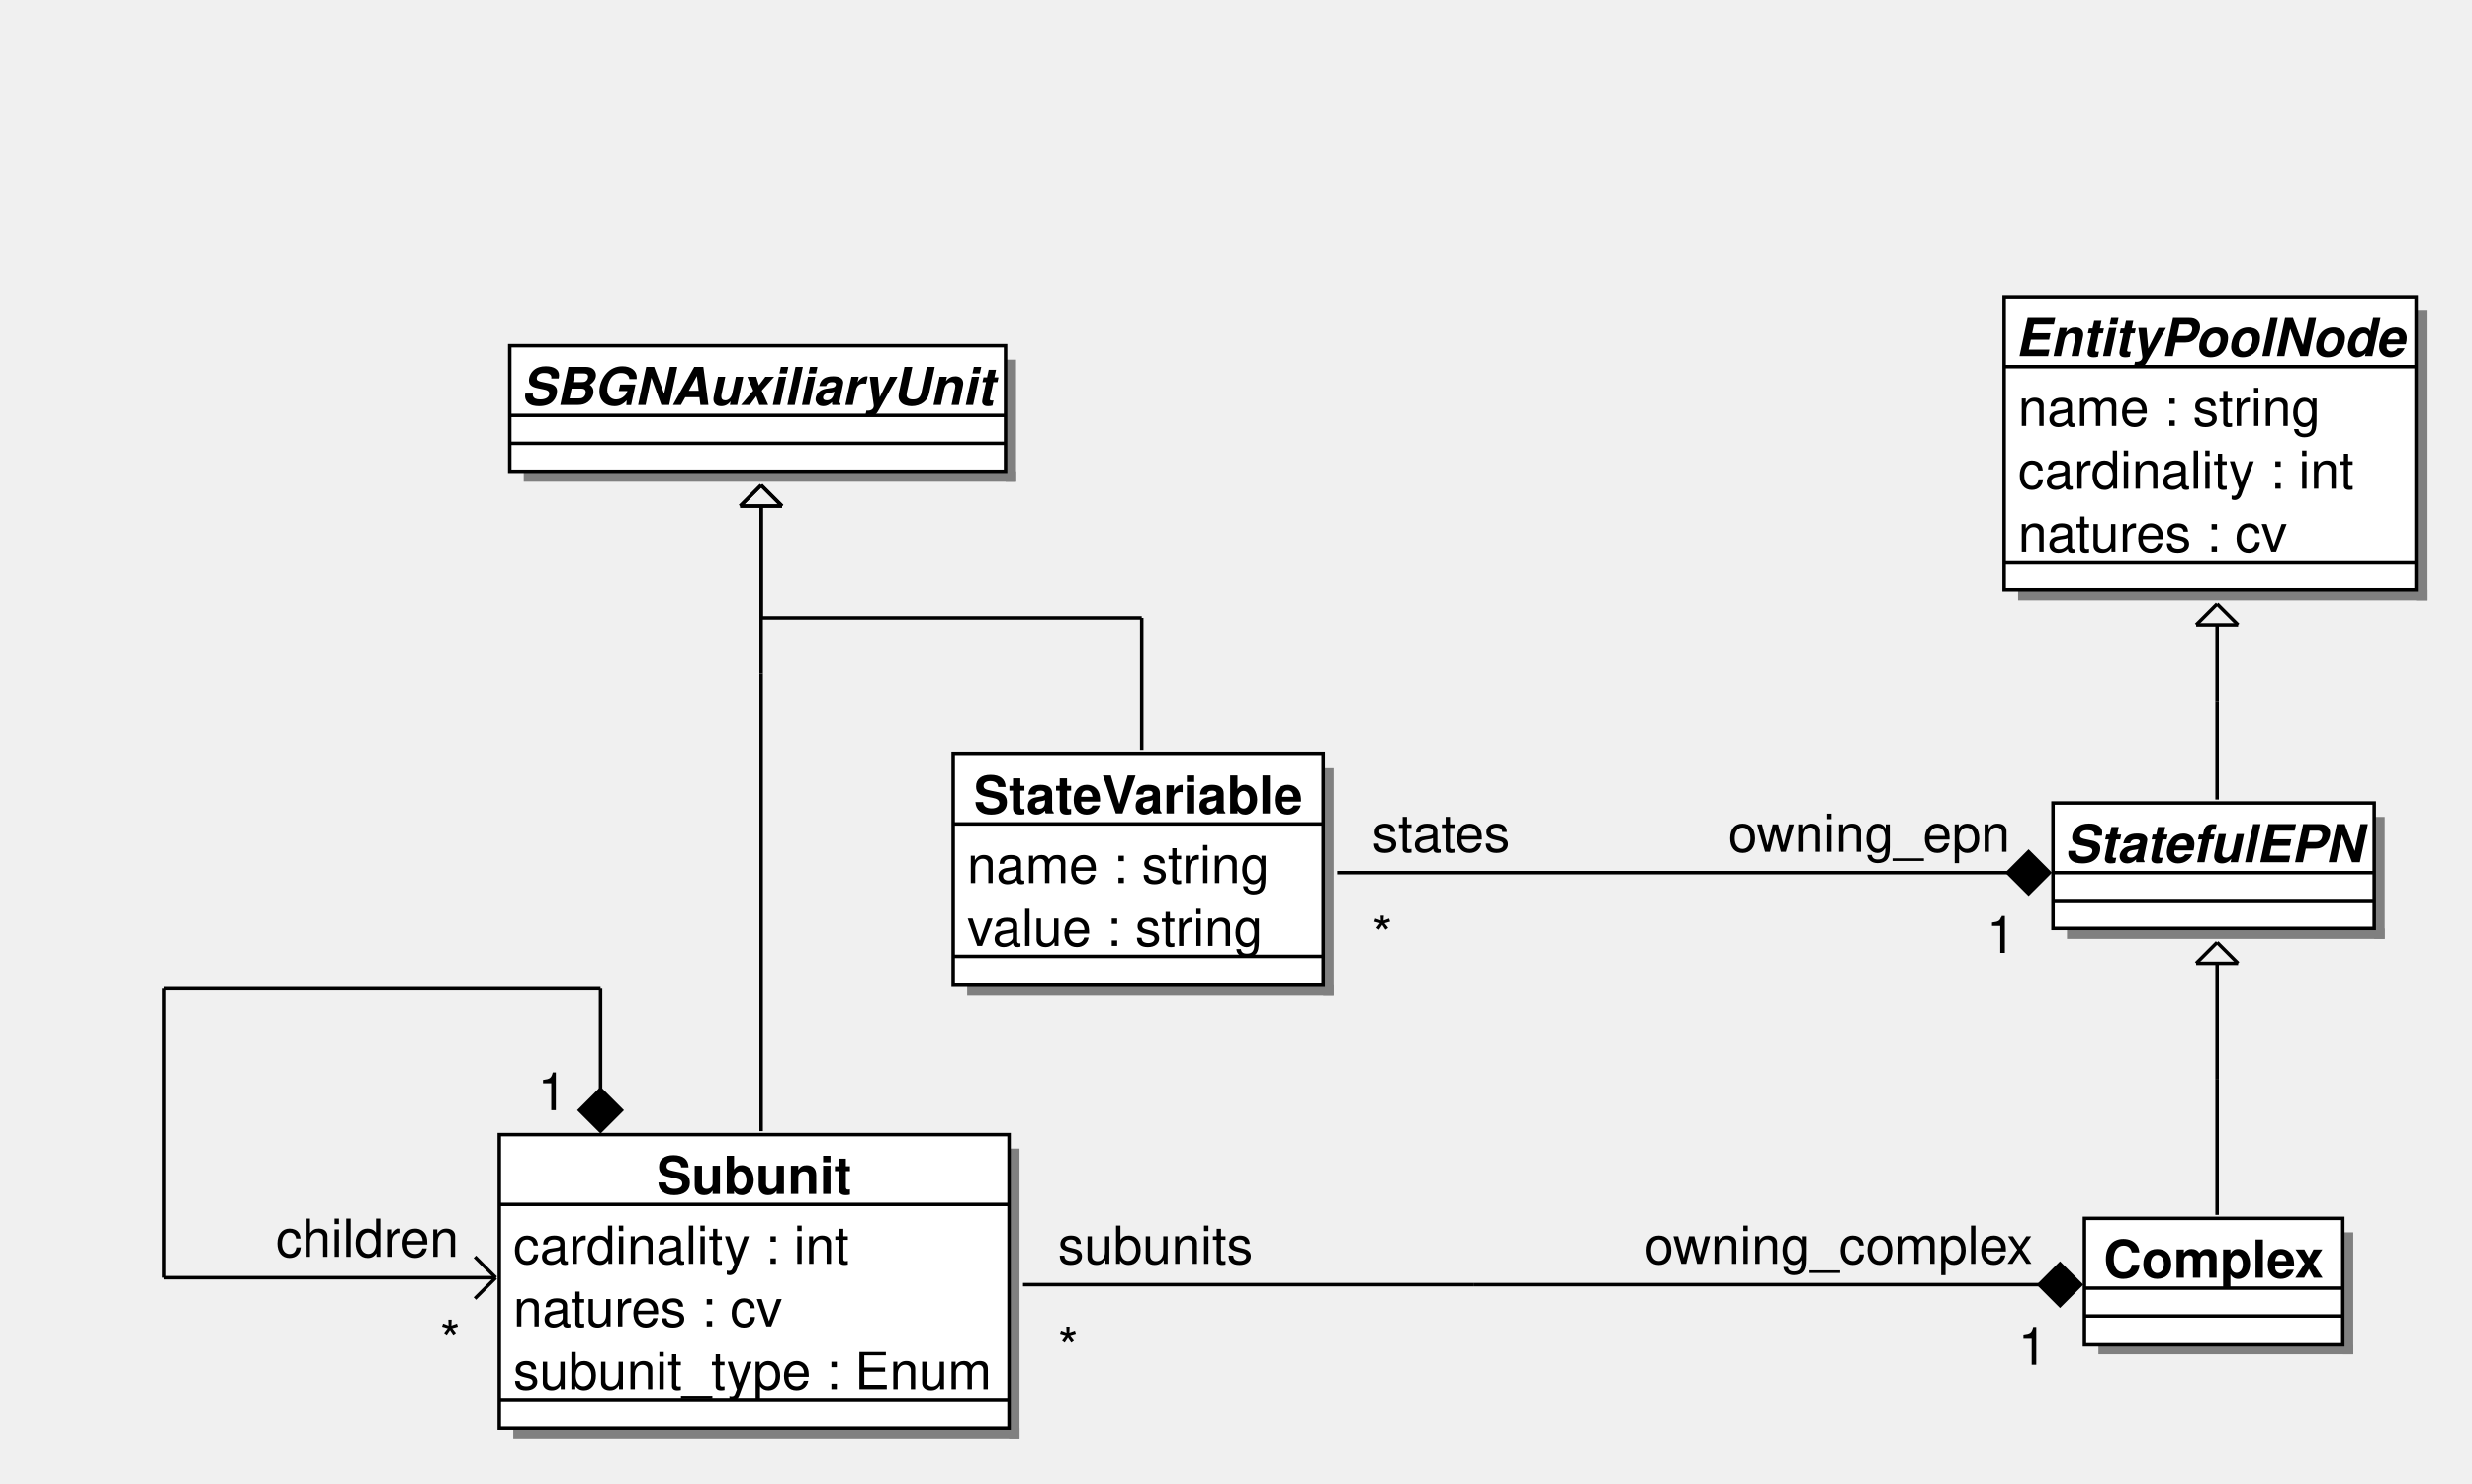
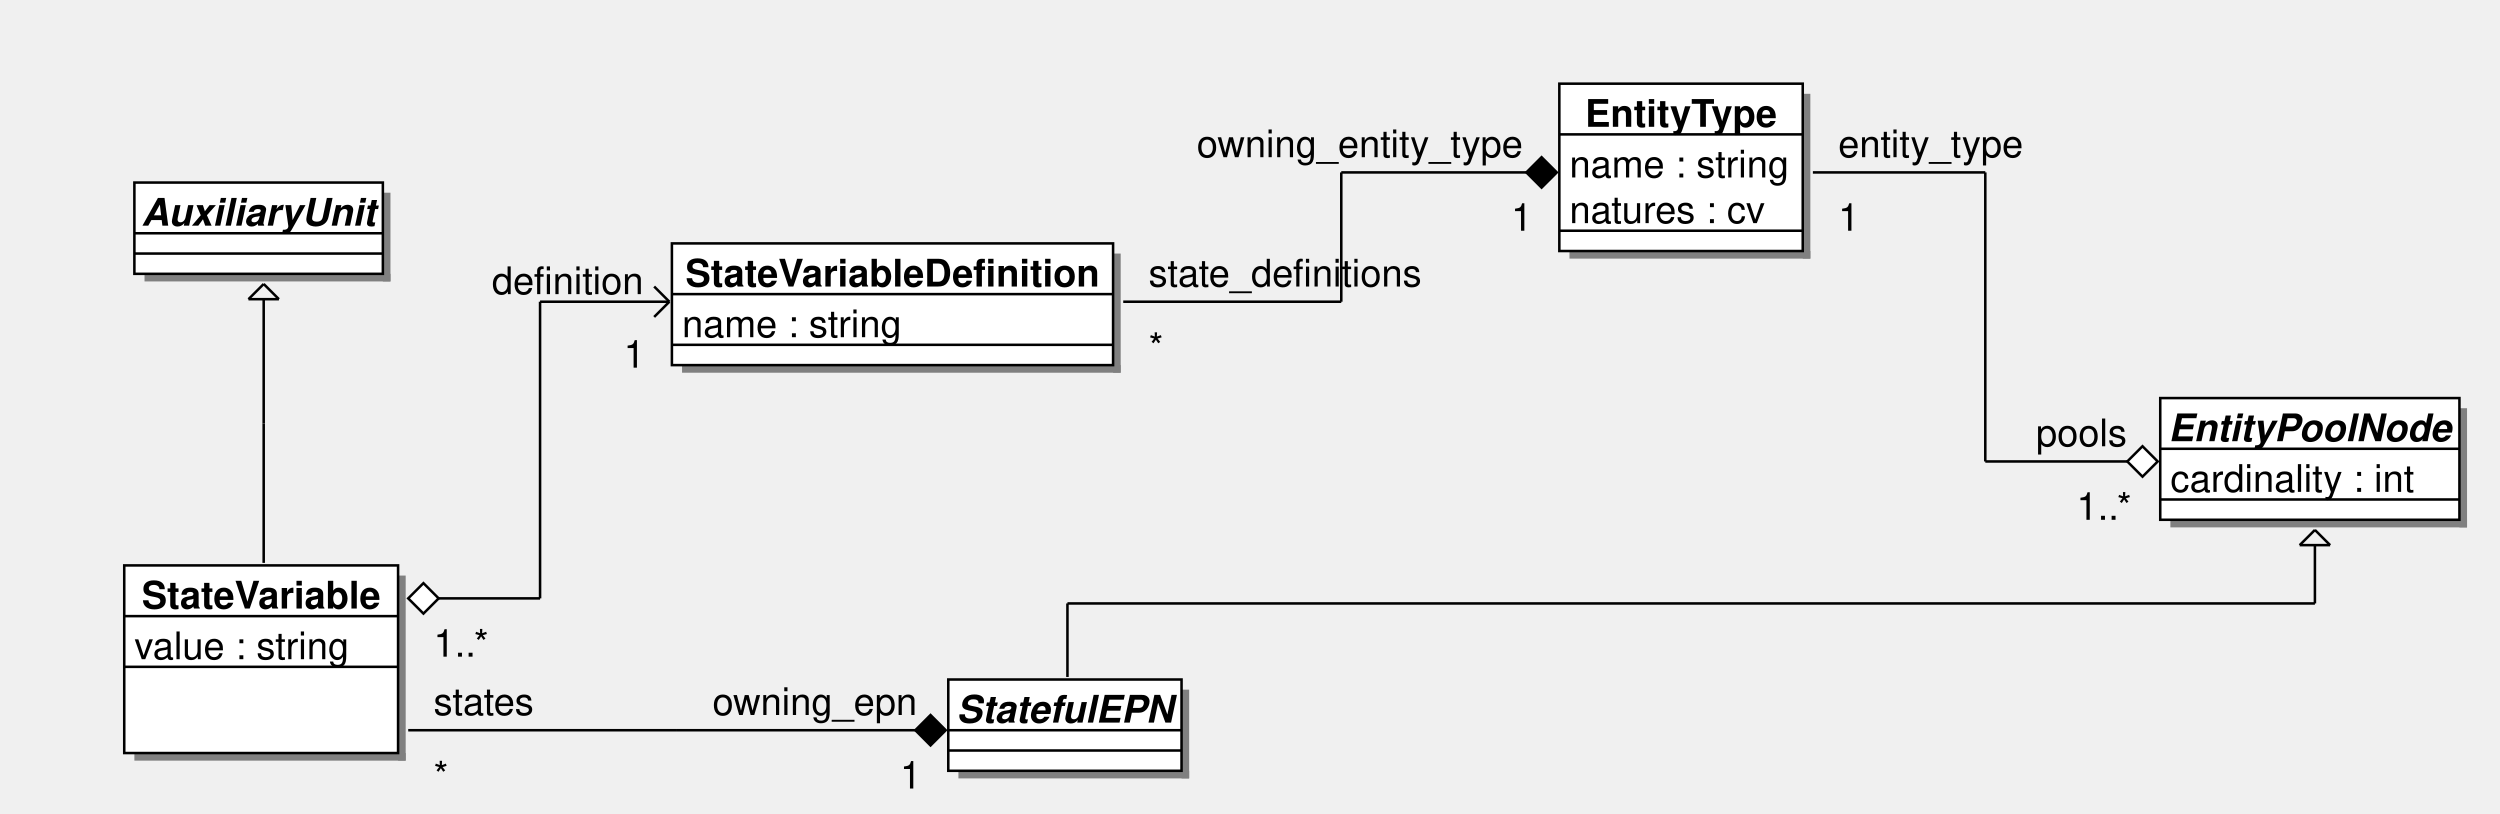
- <svg xmlns="http://www.w3.org/2000/svg" width="708" height="425" version="1.1">
+ <svg xmlns="http://www.w3.org/2000/svg" width="986" height="321" version="1.1">
  <g>
-     <rect fill="#808080" stroke="none" stroke-opacity="1" x="379" y="220" width="3" height="65" />
-     <rect fill="#808080" stroke="none" stroke-opacity="1" x="277" y="282" width="105" height="3" />
-     <rect fill="#ffffff" stroke="black" stroke-width="1" stroke-opacity="1" x="273" y="216" width="106" height="66" />
-     <text font-family="Helvetica" font-size="15" fill="#000000" xml:space="preserve" font-weight="bold" text-anchor="middle" x="326" y="233">StateVariable</text>
-     <line stroke="black" stroke-opacity="1" x1="273" y1="236" x2="379" y2="236" />
-     <text font-family="Helvetica" font-size="15" fill="#000000" xml:space="preserve" x="277" y="253">name : string</text>
-     <text font-family="Helvetica" font-size="15" fill="#000000" xml:space="preserve" x="277" y="271">value : string</text>
-     <line stroke="black" stroke-opacity="1" x1="273" y1="274" x2="379" y2="274" />
+     <rect fill="#808080" stroke="none" stroke-opacity="1" x="157" y="227" width="3" height="73" />
+     <rect fill="#808080" stroke="none" stroke-opacity="1" x="53" y="297" width="107" height="3" />
+     <rect fill="#ffffff" stroke="black" stroke-width="1" stroke-opacity="1" x="49" y="223" width="108" height="74" />
+     <text font-family="Helvetica" font-size="15" fill="#000000" xml:space="preserve" font-weight="bold" text-anchor="middle" x="103" y="240">StateVariable</text>
+     <line stroke="black" stroke-opacity="1" x1="49" y1="243" x2="157" y2="243" />
+     <text font-family="Helvetica" font-size="15" fill="#000000" xml:space="preserve" x="53" y="260">value : string</text>
+     <line stroke="black" stroke-opacity="1" x1="49" y1="263" x2="157" y2="263" />
  </g>
  <g>
-     <rect fill="#808080" stroke="none" stroke-opacity="1" x="289" y="329" width="3" height="83" />
-     <rect fill="#808080" stroke="none" stroke-opacity="1" x="147" y="409" width="145" height="3" />
-     <rect fill="#ffffff" stroke="black" stroke-width="1" stroke-opacity="1" x="143" y="325" width="146" height="84" />
-     <text font-family="Helvetica" font-size="15" fill="#000000" xml:space="preserve" font-weight="bold" text-anchor="middle" x="216" y="342">Subunit</text>
-     <line stroke="black" stroke-opacity="1" x1="143" y1="345" x2="289" y2="345" />
-     <text font-family="Helvetica" font-size="15" fill="#000000" xml:space="preserve" x="147" y="362">cardinality : int</text>
-     <text font-family="Helvetica" font-size="15" fill="#000000" xml:space="preserve" x="147" y="380">natures : cv</text>
-     <text font-family="Helvetica" font-size="15" fill="#000000" xml:space="preserve" x="147" y="398">subunit_type : Enum</text>
-     <line stroke="black" stroke-opacity="1" x1="143" y1="401" x2="289" y2="401" />
+     <rect fill="#808080" stroke="none" stroke-opacity="1" x="151" y="76" width="3" height="35" />
+     <rect fill="#808080" stroke="none" stroke-opacity="1" x="57" y="108" width="97" height="3" />
+     <rect fill="#ffffff" stroke="black" stroke-width="1" stroke-opacity="1" x="53" y="72" width="98" height="36" />
+     <text font-family="Helvetica" font-size="15" fill="#000000" xml:space="preserve" font-weight="bold" font-style="italic" text-anchor="middle" x="102" y="89">AuxiliaryUnit</text>
+     <line stroke="black" stroke-opacity="1" x1="53" y1="92" x2="151" y2="92" />
+     <line stroke="black" stroke-opacity="1" x1="53" y1="100" x2="151" y2="100" />
  </g>
  <g>
-     <line stroke="black" stroke-opacity="1" x1="172" y1="324" x2="172" y2="283" />
-     <polygon fill="#000000" stroke="black" stroke-opacity="1" points="172,324 166,318 172,312 178,318" />
+     <line stroke="black" stroke-opacity="1" x1="104" y1="222" x2="104" y2="167" />
  </g>
  <g>
-     <line stroke="black" stroke-opacity="1" x1="47" y1="283" x2="47" y2="366" />
+     <line stroke="black" stroke-opacity="1" x1="104" y1="167" x2="104" y2="118" />
+     <line stroke="black" stroke-opacity="1" x1="104" y1="112" x2="98" y2="118" />
+     <line stroke="black" stroke-opacity="1" x1="104" y1="112" x2="110" y2="118" />
+     <line stroke="black" stroke-opacity="1" x1="98" y1="118" x2="110" y2="118" />
  </g>
  <g>
-     <line stroke="black" stroke-opacity="1" x1="142" y1="366" x2="136" y2="360" />
-     <line stroke="black" stroke-opacity="1" x1="142" y1="366" x2="136" y2="372" />
-     <line stroke="black" stroke-opacity="1" x1="47" y1="366" x2="142" y2="366" />
+     <text font-family="Helvetica" font-size="15" fill="#000000" xml:space="preserve" x="171" y="282">states</text>
  </g>
  <g>
-     <line stroke="black" stroke-opacity="1" x1="172" y1="283" x2="47" y2="283" />
+     <text font-family="Helvetica" font-size="15" fill="#000000" xml:space="preserve" x="281" y="282">owning_epn</text>
  </g>
  <g>
-     <rect fill="#808080" stroke="none" stroke-opacity="1" x="288" y="103" width="3" height="35" />
-     <rect fill="#808080" stroke="none" stroke-opacity="1" x="150" y="135" width="141" height="3" />
-     <rect fill="#ffffff" stroke="black" stroke-width="1" stroke-opacity="1" x="146" y="99" width="142" height="36" />
-     <text font-family="Helvetica" font-size="15" fill="#000000" xml:space="preserve" font-weight="bold" font-style="italic" text-anchor="middle" x="217" y="116">SBGNAuxiliaryUnit</text>
-     <line stroke="black" stroke-opacity="1" x1="146" y1="119" x2="288" y2="119" />
-     <line stroke="black" stroke-opacity="1" x1="146" y1="127" x2="288" y2="127" />
+     <text font-family="Helvetica" font-size="15" fill="#000000" xml:space="preserve" x="171" y="311">*</text>
  </g>
  <g>
-     <line stroke="black" stroke-opacity="1" x1="218" y1="324" x2="218" y2="193" />
+     <text font-family="Helvetica" font-size="15" fill="#000000" xml:space="preserve" x="355" y="311">1</text>
  </g>
  <g>
-     <line stroke="black" stroke-opacity="1" x1="327" y1="215" x2="327" y2="177" />
+     <text font-family="Helvetica" font-size="15" fill="#000000" xml:space="preserve" x="194" y="116">definition</text>
  </g>
  <g>
-     <line stroke="black" stroke-opacity="1" x1="327" y1="177" x2="218" y2="177" />
+     <text font-family="Helvetica" font-size="15" fill="#000000" xml:space="preserve" x="246" y="145">1</text>
  </g>
  <g>
-     <line stroke="black" stroke-opacity="1" x1="218" y1="177" x2="218" y2="145" />
-     <line stroke="black" stroke-opacity="1" x1="218" y1="139" x2="212" y2="145" />
-     <line stroke="black" stroke-opacity="1" x1="218" y1="139" x2="224" y2="145" />
-     <line stroke="black" stroke-opacity="1" x1="212" y1="145" x2="224" y2="145" />
+     <text font-family="Helvetica" font-size="15" fill="#000000" xml:space="preserve" x="171" y="259">1..*</text>
  </g>
  <g>
-     <line stroke="black" stroke-opacity="1" x1="218" y1="193" x2="218" y2="145" />
-     <line stroke="black" stroke-opacity="1" x1="218" y1="139" x2="212" y2="145" />
-     <line stroke="black" stroke-opacity="1" x1="218" y1="139" x2="224" y2="145" />
-     <line stroke="black" stroke-opacity="1" x1="212" y1="145" x2="224" y2="145" />
+     <text font-family="Helvetica" font-size="15" fill="#000000" xml:space="preserve" x="453" y="113">state_definitions</text>
  </g>
  <g>
-     <text font-family="Helvetica" font-size="15" fill="#000000" xml:space="preserve" x="578" y="391">1</text>
+     <text font-family="Helvetica" font-size="15" fill="#000000" xml:space="preserve" x="472" y="62">owning_entity_type</text>
  </g>
  <g>
-     <text font-family="Helvetica" font-size="15" fill="#000000" xml:space="preserve" x="471" y="362">owning_complex</text>
+     <text font-family="Helvetica" font-size="15" fill="#000000" xml:space="preserve" x="453" y="142">*</text>
  </g>
  <g>
-     <text font-family="Helvetica" font-size="15" fill="#000000" xml:space="preserve" x="303" y="391">*</text>
+     <text font-family="Helvetica" font-size="15" fill="#000000" xml:space="preserve" x="596" y="91">1</text>
  </g>
  <g>
-     <text font-family="Helvetica" font-size="15" fill="#000000" xml:space="preserve" x="303" y="362">subunits</text>
+     <text font-family="Helvetica" font-size="15" fill="#000000" xml:space="preserve" x="725" y="62">entity_type</text>
  </g>
  <g>
-     <text font-family="Helvetica" font-size="15" fill="#000000" xml:space="preserve" x="79" y="360">children</text>
+     <text font-family="Helvetica" font-size="15" fill="#000000" xml:space="preserve" x="803" y="176">pools</text>
  </g>
  <g>
-     <text font-family="Helvetica" font-size="15" fill="#000000" xml:space="preserve" x="126" y="389">*</text>
+     <text font-family="Helvetica" font-size="15" fill="#000000" xml:space="preserve" x="725" y="91">1</text>
  </g>
  <g>
-     <text font-family="Helvetica" font-size="15" fill="#000000" xml:space="preserve" x="154" y="318">1</text>
+     <text font-family="Helvetica" font-size="15" fill="#000000" xml:space="preserve" x="819" y="205">1..*</text>
  </g>
  <g>
-     <text font-family="Helvetica" font-size="15" fill="#000000" xml:space="preserve" x="393" y="244">states</text>
+     <rect fill="#808080" stroke="none" stroke-opacity="1" x="439" y="100" width="3" height="47" />
+     <rect fill="#808080" stroke="none" stroke-opacity="1" x="269" y="144" width="173" height="3" />
+     <rect fill="#ffffff" stroke="black" stroke-width="1" stroke-opacity="1" x="265" y="96" width="174" height="48" />
+     <text font-family="Helvetica" font-size="15" fill="#000000" xml:space="preserve" font-weight="bold" text-anchor="middle" x="352" y="113">StateVariableDefinition</text>
+     <line stroke="black" stroke-opacity="1" x1="265" y1="116" x2="439" y2="116" />
+     <text font-family="Helvetica" font-size="15" fill="#000000" xml:space="preserve" x="269" y="133">name : string</text>
+     <line stroke="black" stroke-opacity="1" x1="265" y1="136" x2="439" y2="136" />
  </g>
  <g>
-     <text font-family="Helvetica" font-size="15" fill="#000000" xml:space="preserve" x="495" y="244">owning_epn</text>
+     <rect fill="#808080" stroke="none" stroke-opacity="1" x="970" y="161" width="3" height="47" />
+     <rect fill="#808080" stroke="none" stroke-opacity="1" x="856" y="205" width="117" height="3" />
+     <rect fill="#ffffff" stroke="black" stroke-width="1" stroke-opacity="1" x="852" y="157" width="118" height="48" />
+     <text font-family="Helvetica" font-size="15" fill="#000000" xml:space="preserve" font-weight="bold" font-style="italic" text-anchor="middle" x="911" y="174">EntityPoolNode</text>
+     <line stroke="black" stroke-opacity="1" x1="852" y1="177" x2="970" y2="177" />
+     <text font-family="Helvetica" font-size="15" fill="#000000" xml:space="preserve" x="856" y="194">cardinality : int</text>
+     <line stroke="black" stroke-opacity="1" x1="852" y1="197" x2="970" y2="197" />
  </g>
  <g>
-     <text font-family="Helvetica" font-size="15" fill="#000000" xml:space="preserve" x="393" y="273">*</text>
+     <line stroke="black" stroke-opacity="1" x1="161" y1="236" x2="213" y2="236" />
+     <polygon fill="#ffffff" stroke="black" stroke-opacity="1" points="161,236 167,230 173,236 167,242" />
  </g>
  <g>
-     <text font-family="Helvetica" font-size="15" fill="#000000" xml:space="preserve" x="569" y="273">1</text>
+     <line stroke="black" stroke-opacity="1" x1="213" y1="236" x2="213" y2="119" />
  </g>
  <g>
-     <rect fill="#808080" stroke="none" stroke-opacity="1" x="692" y="89" width="3" height="83" />
-     <rect fill="#808080" stroke="none" stroke-opacity="1" x="578" y="169" width="117" height="3" />
-     <rect fill="#ffffff" stroke="black" stroke-width="1" stroke-opacity="1" x="574" y="85" width="118" height="84" />
-     <text font-family="Helvetica" font-size="15" fill="#000000" xml:space="preserve" font-weight="bold" font-style="italic" text-anchor="middle" x="633" y="102">EntityPoolNode</text>
-     <line stroke="black" stroke-opacity="1" x1="574" y1="105" x2="692" y2="105" />
-     <text font-family="Helvetica" font-size="15" fill="#000000" xml:space="preserve" x="578" y="122">name : string</text>
-     <text font-family="Helvetica" font-size="15" fill="#000000" xml:space="preserve" x="578" y="140">cardinality : int</text>
-     <text font-family="Helvetica" font-size="15" fill="#000000" xml:space="preserve" x="578" y="158">natures : cv</text>
-     <line stroke="black" stroke-opacity="1" x1="574" y1="161" x2="692" y2="161" />
+     <line stroke="black" stroke-opacity="1" x1="264" y1="119" x2="258" y2="113" />
+     <line stroke="black" stroke-opacity="1" x1="264" y1="119" x2="258" y2="125" />
+     <line stroke="black" stroke-opacity="1" x1="213" y1="119" x2="264" y2="119" />
  </g>
  <g>
-     <rect fill="#808080" stroke="none" stroke-opacity="1" x="680" y="234" width="3" height="35" />
-     <rect fill="#808080" stroke="none" stroke-opacity="1" x="592" y="266" width="91" height="3" />
-     <rect fill="#ffffff" stroke="black" stroke-width="1" stroke-opacity="1" x="588" y="230" width="92" height="36" />
-     <text font-family="Helvetica" font-size="15" fill="#000000" xml:space="preserve" font-weight="bold" font-style="italic" text-anchor="middle" x="634" y="247">StatefulEPN</text>
-     <line stroke="black" stroke-opacity="1" x1="588" y1="250" x2="680" y2="250" />
-     <line stroke="black" stroke-opacity="1" x1="588" y1="258" x2="680" y2="258" />
+     <rect fill="#808080" stroke="none" stroke-opacity="1" x="711" y="37" width="3" height="65" />
+     <rect fill="#808080" stroke="none" stroke-opacity="1" x="619" y="99" width="95" height="3" />
+     <rect fill="#ffffff" stroke="black" stroke-width="1" stroke-opacity="1" x="615" y="33" width="96" height="66" />
+     <text font-family="Helvetica" font-size="15" fill="#000000" xml:space="preserve" font-weight="bold" text-anchor="middle" x="663" y="50">EntityType</text>
+     <line stroke="black" stroke-opacity="1" x1="615" y1="53" x2="711" y2="53" />
+     <text font-family="Helvetica" font-size="15" fill="#000000" xml:space="preserve" x="619" y="70">name : string</text>
+     <text font-family="Helvetica" font-size="15" fill="#000000" xml:space="preserve" x="619" y="88">natures : cv</text>
+     <line stroke="black" stroke-opacity="1" x1="615" y1="91" x2="711" y2="91" />
  </g>
  <g>
-     <line stroke="black" stroke-opacity="1" x1="635" y1="229" x2="635" y2="201" />
+     <rect fill="#808080" stroke="none" stroke-opacity="1" x="466" y="272" width="3" height="35" />
+     <rect fill="#808080" stroke="none" stroke-opacity="1" x="378" y="304" width="91" height="3" />
+     <rect fill="#ffffff" stroke="black" stroke-width="1" stroke-opacity="1" x="374" y="268" width="92" height="36" />
+     <text font-family="Helvetica" font-size="15" fill="#000000" xml:space="preserve" font-weight="bold" font-style="italic" text-anchor="middle" x="420" y="285">StatefulEPN</text>
+     <line stroke="black" stroke-opacity="1" x1="374" y1="288" x2="466" y2="288" />
+     <line stroke="black" stroke-opacity="1" x1="374" y1="296" x2="466" y2="296" />
  </g>
  <g>
-     <line stroke="black" stroke-opacity="1" x1="587" y1="250" x2="383" y2="250" />
-     <polygon fill="#000000" stroke="black" stroke-opacity="1" points="587,250 581,256 575,250 581,244" />
+     <line stroke="black" stroke-opacity="1" x1="421" y1="267" x2="421" y2="238" />
  </g>
  <g>
-     <line stroke="black" stroke-opacity="1" x1="635" y1="201" x2="635" y2="179" />
-     <line stroke="black" stroke-opacity="1" x1="635" y1="173" x2="629" y2="179" />
-     <line stroke="black" stroke-opacity="1" x1="635" y1="173" x2="641" y2="179" />
-     <line stroke="black" stroke-opacity="1" x1="629" y1="179" x2="641" y2="179" />
+     <line stroke="black" stroke-opacity="1" x1="421" y1="238" x2="913" y2="238" />
  </g>
  <g>
-     <rect fill="#808080" stroke="none" stroke-opacity="1" x="671" y="353" width="3" height="35" />
-     <rect fill="#808080" stroke="none" stroke-opacity="1" x="601" y="385" width="73" height="3" />
-     <rect fill="#ffffff" stroke="black" stroke-width="1" stroke-opacity="1" x="597" y="349" width="74" height="36" />
-     <text font-family="Helvetica" font-size="15" fill="#000000" xml:space="preserve" font-weight="bold" text-anchor="middle" x="634" y="366">Complex</text>
-     <line stroke="black" stroke-opacity="1" x1="597" y1="369" x2="671" y2="369" />
-     <line stroke="black" stroke-opacity="1" x1="597" y1="377" x2="671" y2="377" />
+     <line stroke="black" stroke-opacity="1" x1="913" y1="238" x2="913" y2="215" />
+     <line stroke="black" stroke-opacity="1" x1="913" y1="209" x2="907" y2="215" />
+     <line stroke="black" stroke-opacity="1" x1="913" y1="209" x2="919" y2="215" />
+     <line stroke="black" stroke-opacity="1" x1="907" y1="215" x2="919" y2="215" />
  </g>
  <g>
-     <line stroke="black" stroke-opacity="1" x1="596" y1="368" x2="422" y2="368" />
-     <polygon fill="#000000" stroke="black" stroke-opacity="1" points="596,368 590,374 584,368 590,362" />
+     <line stroke="black" stroke-opacity="1" x1="373" y1="288" x2="267" y2="288" />
+     <polygon fill="#000000" stroke="black" stroke-opacity="1" points="373,288 367,294 361,288 367,282" />
  </g>
  <g>
-     <line stroke="black" stroke-opacity="1" x1="635" y1="348" x2="635" y2="309" />
+     <line stroke="black" stroke-opacity="1" x1="267" y1="288" x2="161" y2="288" />
  </g>
  <g>
-     <line stroke="black" stroke-opacity="1" x1="422" y1="368" x2="293" y2="368" />
+     <line stroke="black" stroke-opacity="1" x1="614" y1="68" x2="529" y2="68" />
+     <polygon fill="#000000" stroke="black" stroke-opacity="1" points="614,68 608,74 602,68 608,62" />
  </g>
  <g>
-     <line stroke="black" stroke-opacity="1" x1="635" y1="309" x2="635" y2="276" />
-     <line stroke="black" stroke-opacity="1" x1="635" y1="270" x2="629" y2="276" />
-     <line stroke="black" stroke-opacity="1" x1="635" y1="270" x2="641" y2="276" />
-     <line stroke="black" stroke-opacity="1" x1="629" y1="276" x2="641" y2="276" />
+     <line stroke="black" stroke-opacity="1" x1="529" y1="68" x2="529" y2="119" />
+   </g>
+   <g>
+     <line stroke="black" stroke-opacity="1" x1="529" y1="119" x2="443" y2="119" />
+   </g>
+   <g>
+     <line stroke="black" stroke-opacity="1" x1="851" y1="182" x2="783" y2="182" />
+     <polygon fill="#ffffff" stroke="black" stroke-opacity="1" points="851,182 845,188 839,182 845,176" />
+   </g>
+   <g>
+     <line stroke="black" stroke-opacity="1" x1="783" y1="182" x2="783" y2="68" />
+   </g>
+   <g>
+     <line stroke="black" stroke-opacity="1" x1="783" y1="68" x2="715" y2="68" />
  </g>
</svg>
